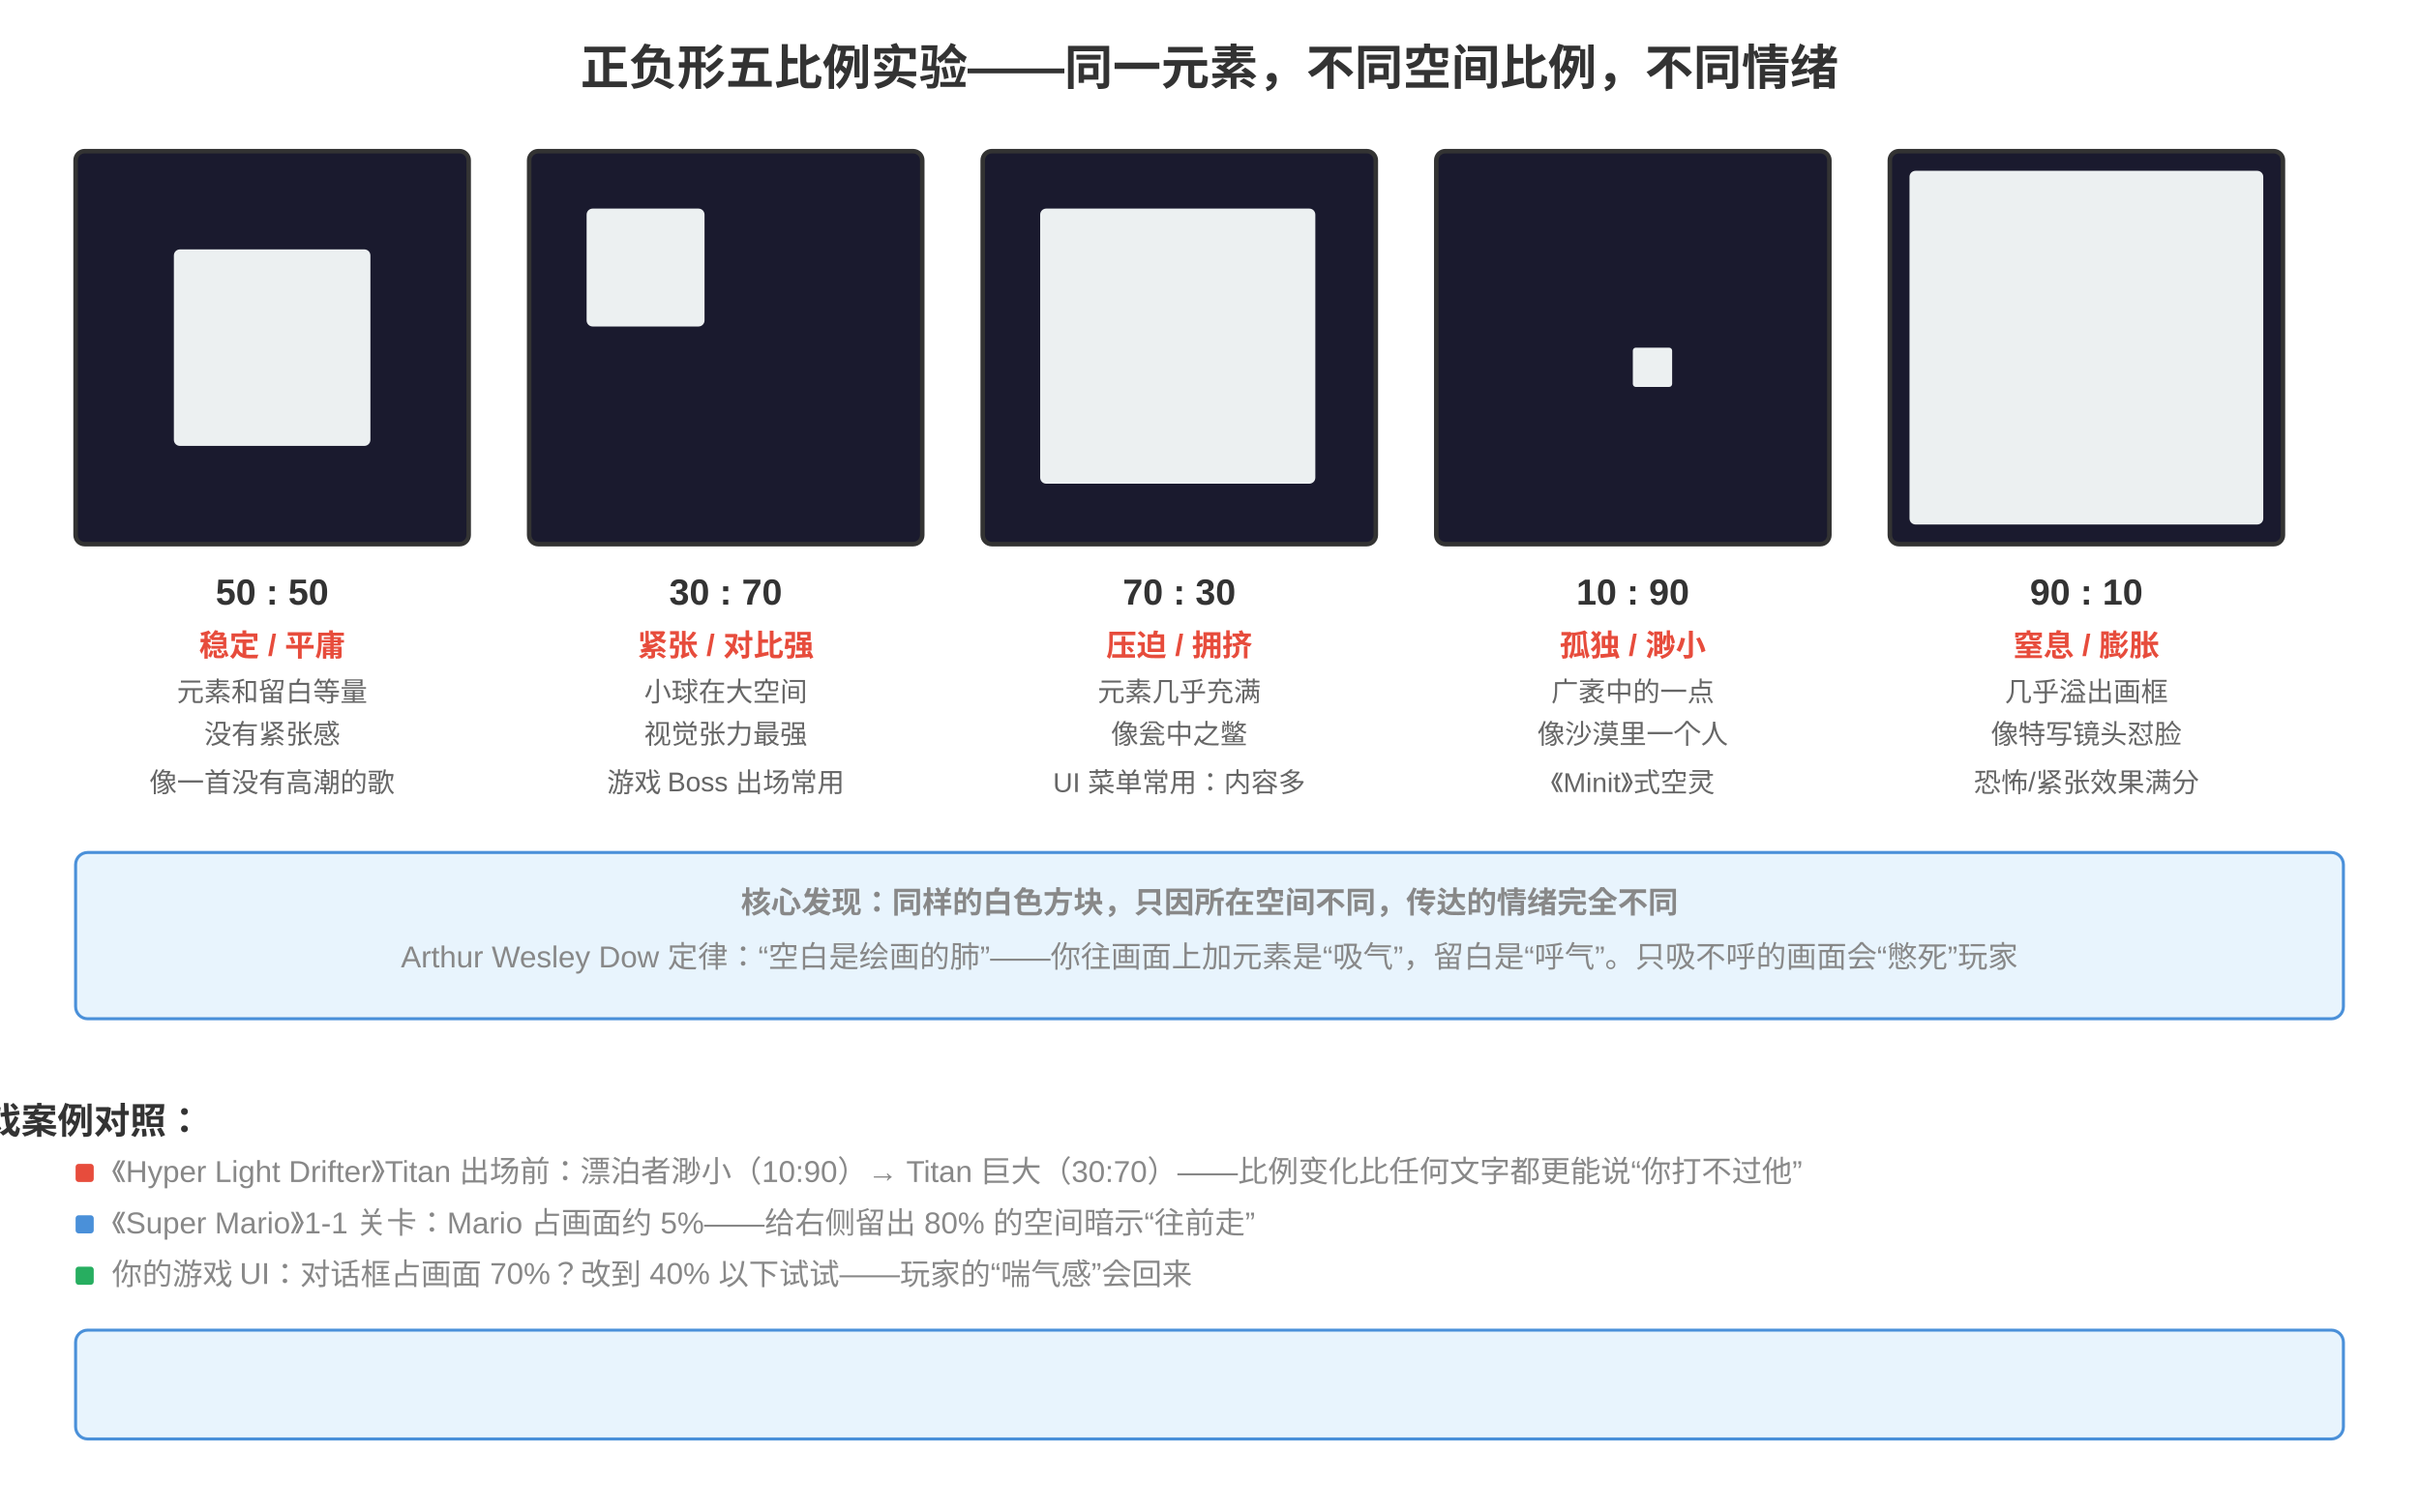
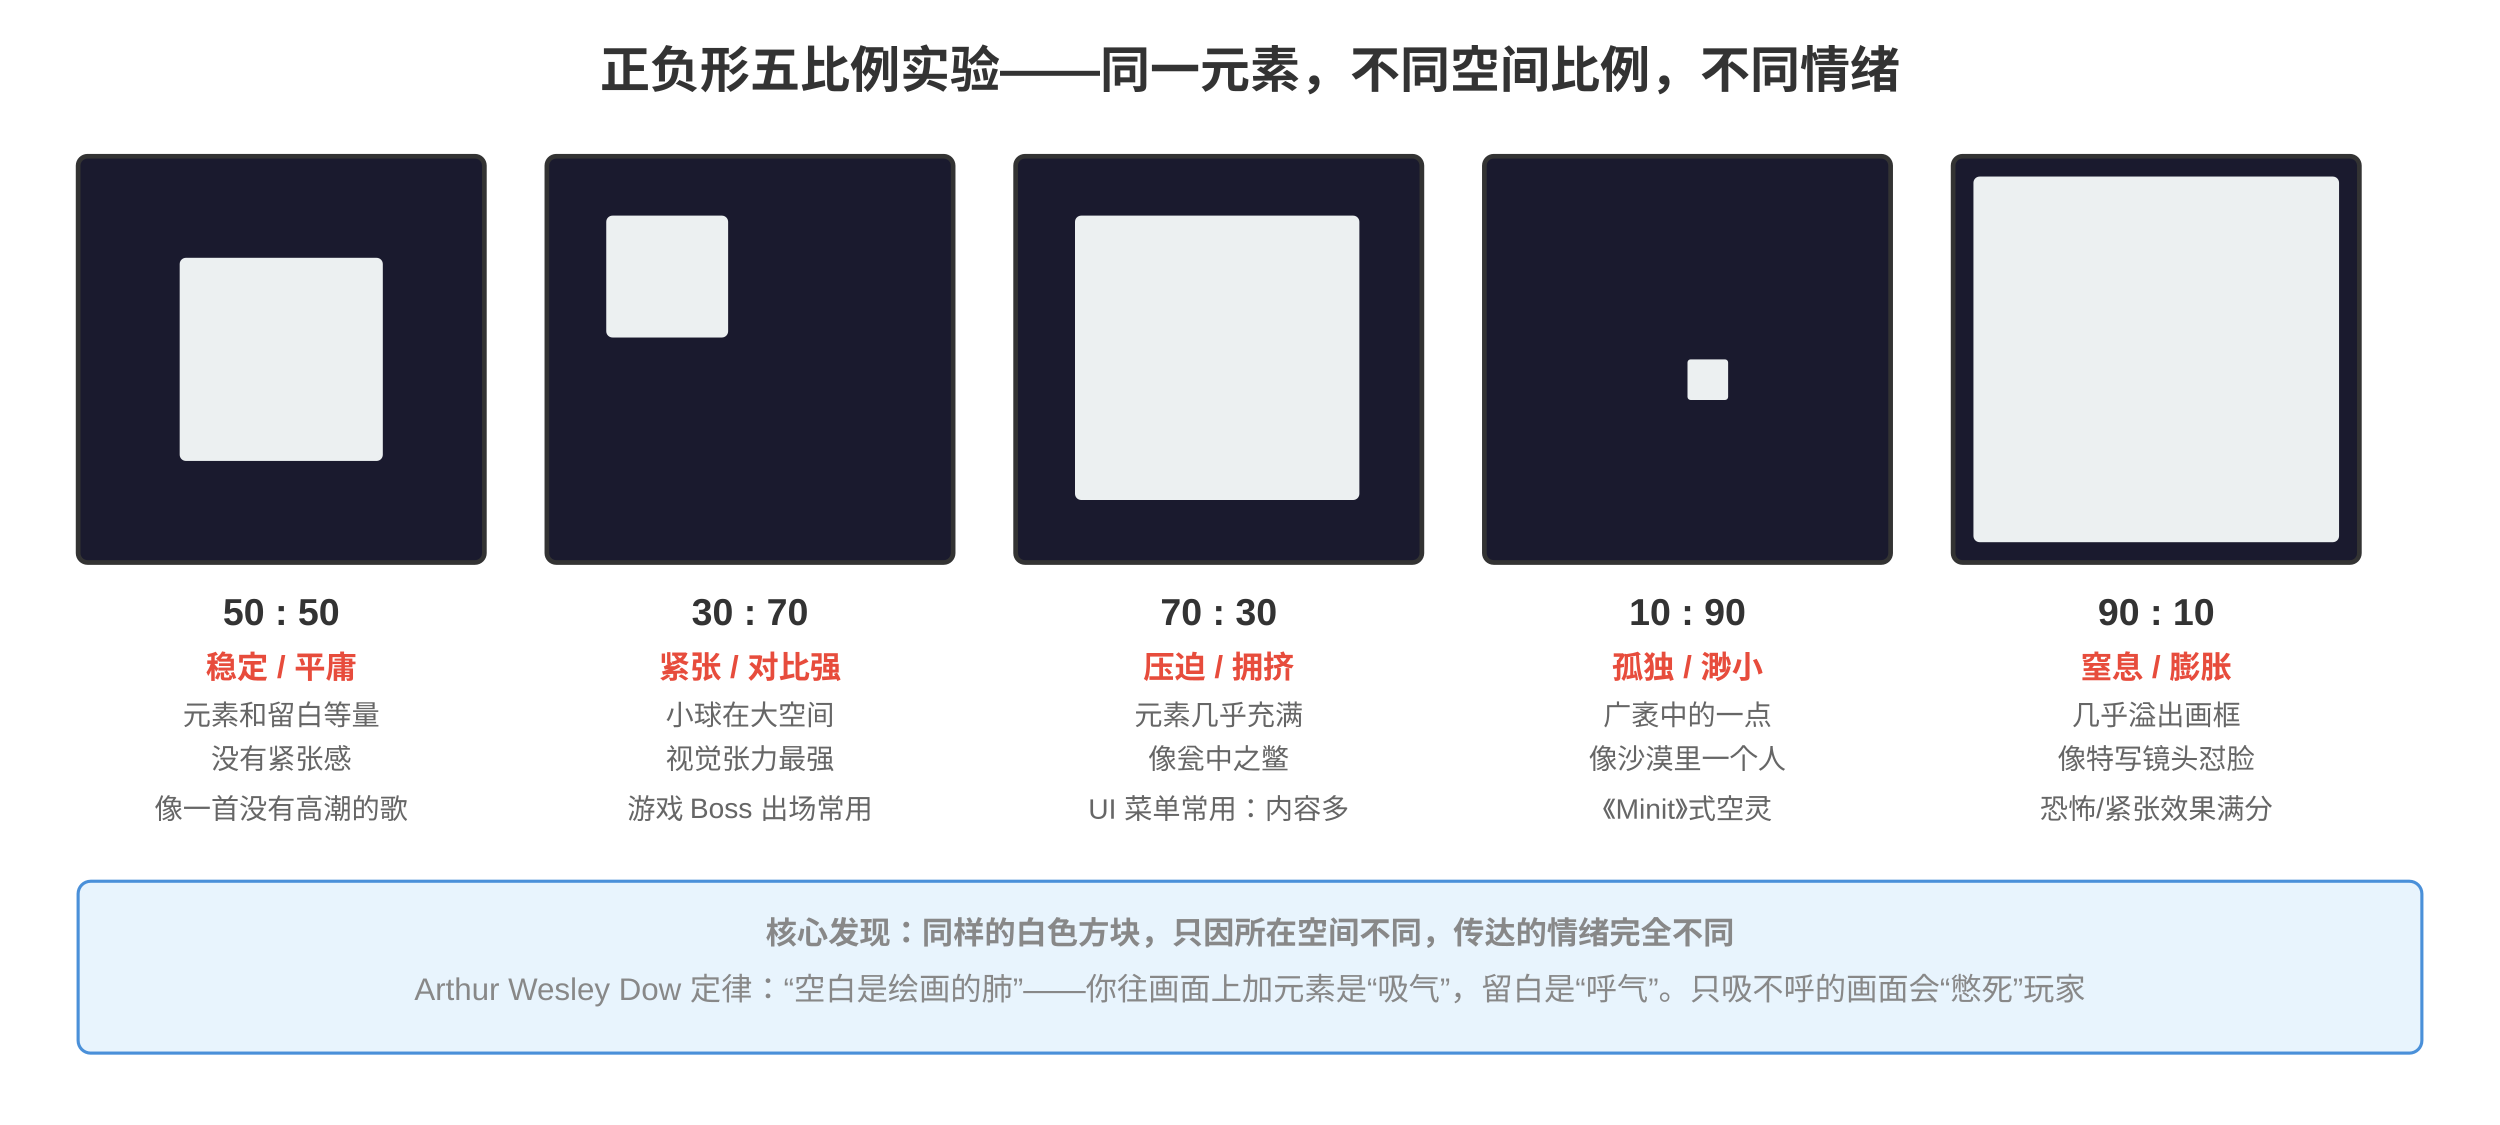
- <svg xmlns="http://www.w3.org/2000/svg" viewBox="0 0 800 500" width="800" height="500">
+ <svg xmlns="http://www.w3.org/2000/svg" viewBox="0 0 800 360" width="800" height="360">
  <style>
    text { font-family: 'PingFang SC','Microsoft YaHei',Arial,sans-serif; }
    .title { font-size: 16px; font-weight: bold; fill: #333; }
    .frame { fill: #1A1A2E; stroke: #333; stroke-width: 1.5; }
    .block { fill: #ECF0F1; }
    .label-ratio { font-size: 12px; font-weight: bold; fill: #333; text-anchor: middle; }
    .label-emotion { font-size: 10px; fill: #E74C3C; font-weight: bold; text-anchor: middle; }
    .label-desc { font-size: 9px; fill: #666; text-anchor: middle; }
    .note { font-size: 10px; fill: #888; }
  </style>
  <text x="400" y="28" class="title" text-anchor="middle">正负形五比例实验——同一元素，不同空间比例，不同情绪</text>
  <g transform="translate(25, 50)">
    <rect x="0" y="0" width="130" height="130" class="frame" rx="3" />
    <rect x="32.5" y="32.5" width="65" height="65" class="block" rx="2" />
    <text x="65" y="150" class="label-ratio">50 : 50</text>
    <text x="65" y="167" class="label-emotion">稳定 / 平庸</text>
    <text x="65" y="182" class="label-desc">元素和留白等量</text>
    <text x="65" y="196" class="label-desc">没有紧张感</text>
    <text x="65" y="212" class="label-desc" fill="#888">像一首没有高潮的歌</text>
  </g>
  <g transform="translate(175, 50)">
    <rect x="0" y="0" width="130" height="130" class="frame" rx="3" />
    <rect x="19" y="19" width="39" height="39" class="block" rx="2" />
    <text x="65" y="150" class="label-ratio">30 : 70</text>
    <text x="65" y="167" class="label-emotion">紧张 / 对比强</text>
    <text x="65" y="182" class="label-desc">小球在大空间</text>
    <text x="65" y="196" class="label-desc">视觉张力最强</text>
    <text x="65" y="212" class="label-desc" fill="#888">游戏 Boss 出场常用</text>
  </g>
  <g transform="translate(325, 50)">
    <rect x="0" y="0" width="130" height="130" class="frame" rx="3" />
    <rect x="19" y="19" width="91" height="91" class="block" rx="2" />
    <text x="65" y="150" class="label-ratio">70 : 30</text>
    <text x="65" y="167" class="label-emotion">压迫 / 拥挤</text>
    <text x="65" y="182" class="label-desc">元素几乎充满</text>
    <text x="65" y="196" class="label-desc">像瓮中之鳖</text>
    <text x="65" y="212" class="label-desc" fill="#888">UI 菜单常用：内容多</text>
  </g>
  <g transform="translate(475, 50)">
    <rect x="0" y="0" width="130" height="130" class="frame" rx="3" />
    <rect x="65" y="65" width="13" height="13" class="block" rx="1" />
    <text x="65" y="150" class="label-ratio">10 : 90</text>
    <text x="65" y="167" class="label-emotion">孤独 / 渺小</text>
    <text x="65" y="182" class="label-desc">广袤中的一点</text>
    <text x="65" y="196" class="label-desc">像沙漠里一个人</text>
    <text x="65" y="212" class="label-desc" fill="#888">《Minit》式空灵</text>
  </g>
  <g transform="translate(625, 50)">
    <rect x="0" y="0" width="130" height="130" class="frame" rx="3" />
    <rect x="6.5" y="6.5" width="117" height="117" class="block" rx="2" />
    <text x="65" y="150" class="label-ratio">90 : 10</text>
    <text x="65" y="167" class="label-emotion">窒息 / 膨胀</text>
    <text x="65" y="182" class="label-desc">几乎溢出画框</text>
    <text x="65" y="196" class="label-desc">像特写镜头怼脸</text>
    <text x="65" y="212" class="label-desc" fill="#888">恐怖/紧张效果满分</text>
  </g>
  <rect x="25" y="282" width="750" height="55" rx="4" fill="#E8F4FD" stroke="#4A90D9" stroke-width="1" />
  <text x="400" y="302" text-anchor="middle" class="note" fill="#2C3E50" font-size="11" font-weight="bold">核心发现：同样的白色方块，只因所在空间不同，传达的情绪完全不同</text>
  <text x="400" y="320" text-anchor="middle" class="note" fill="#666">Arthur Wesley Dow 定律：“空白是绘画的肺”——你往画面上加元素是“吸气”，留白是“呼气”。只吸不呼的画面会“憋死”玩家</text>
-   <text x="25" y="375" class="label-ratio" font-size="11" fill="#666">游戏案例对照：</text>
-   <g transform="translate(25, 385)">
-     <rect x="0" y="0" width="6" height="6" rx="1" fill="#E74C3C" />
-     <text x="12" y="6" class="note">《Hyper Light Drifter》Titan 出场前：漂泊者渺小（10:90）→ Titan 巨大（30:70）——比例变化比任何文字都更能说“你打不过他”</text>
-   </g>
-   <g transform="translate(25, 402)">
-     <rect x="0" y="0" width="6" height="6" rx="1" fill="#4A90D9" />
-     <text x="12" y="6" class="note">《Super Mario》1-1 关卡：Mario 占画面约 5%——给右侧留出 80% 的空间暗示“往前走”</text>
-   </g>
-   <g transform="translate(25, 419)">
-     <rect x="0" y="0" width="6" height="6" rx="1" fill="#27AE60" />
-     <text x="12" y="6" class="note">你的游戏 UI：对话框占画面 70%？改到 40% 以下试试——玩家的“喘气感”会回来</text>
-   </g>
-   <rect x="25" y="440" width="750" height="36" rx="4" fill="#E8F4FD" stroke="#4A90D9" stroke-width="1" />
</svg>
